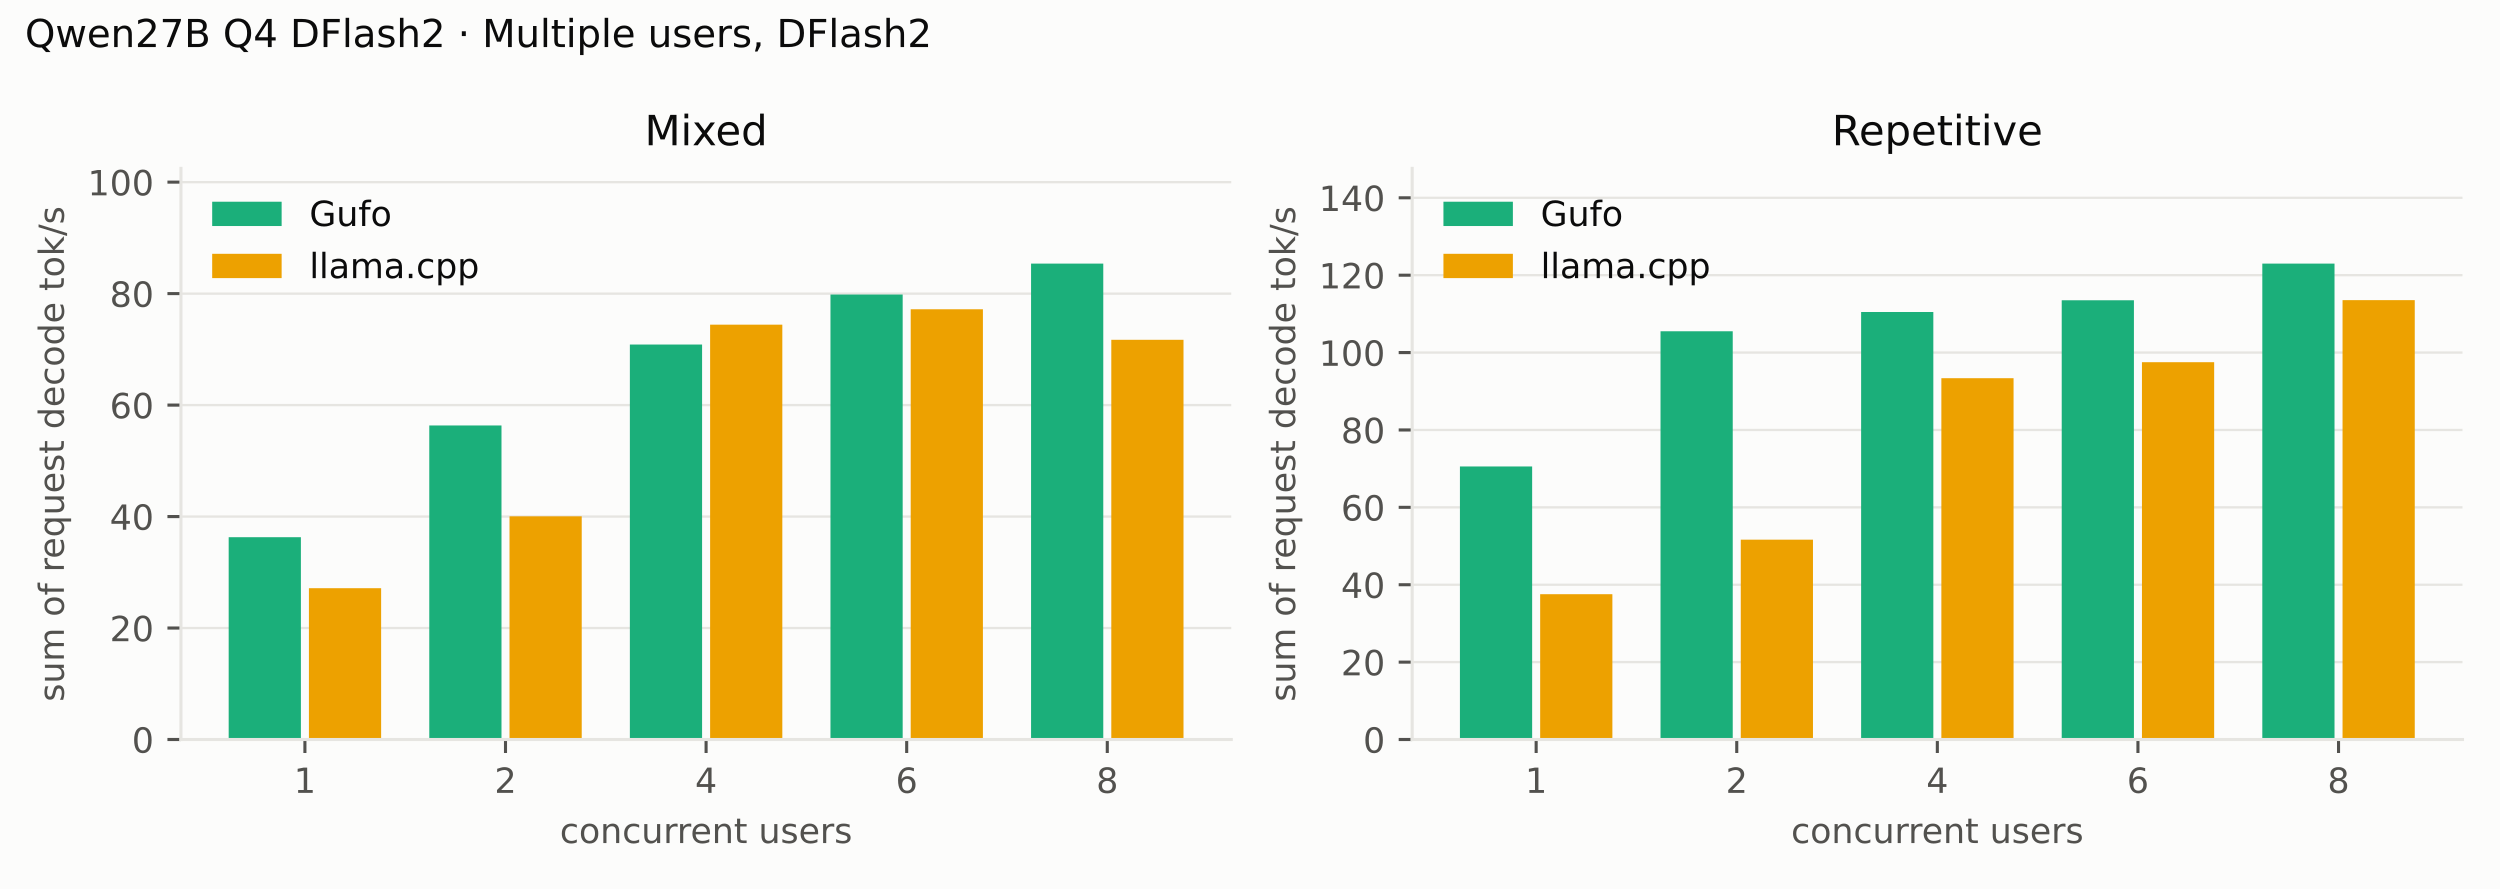
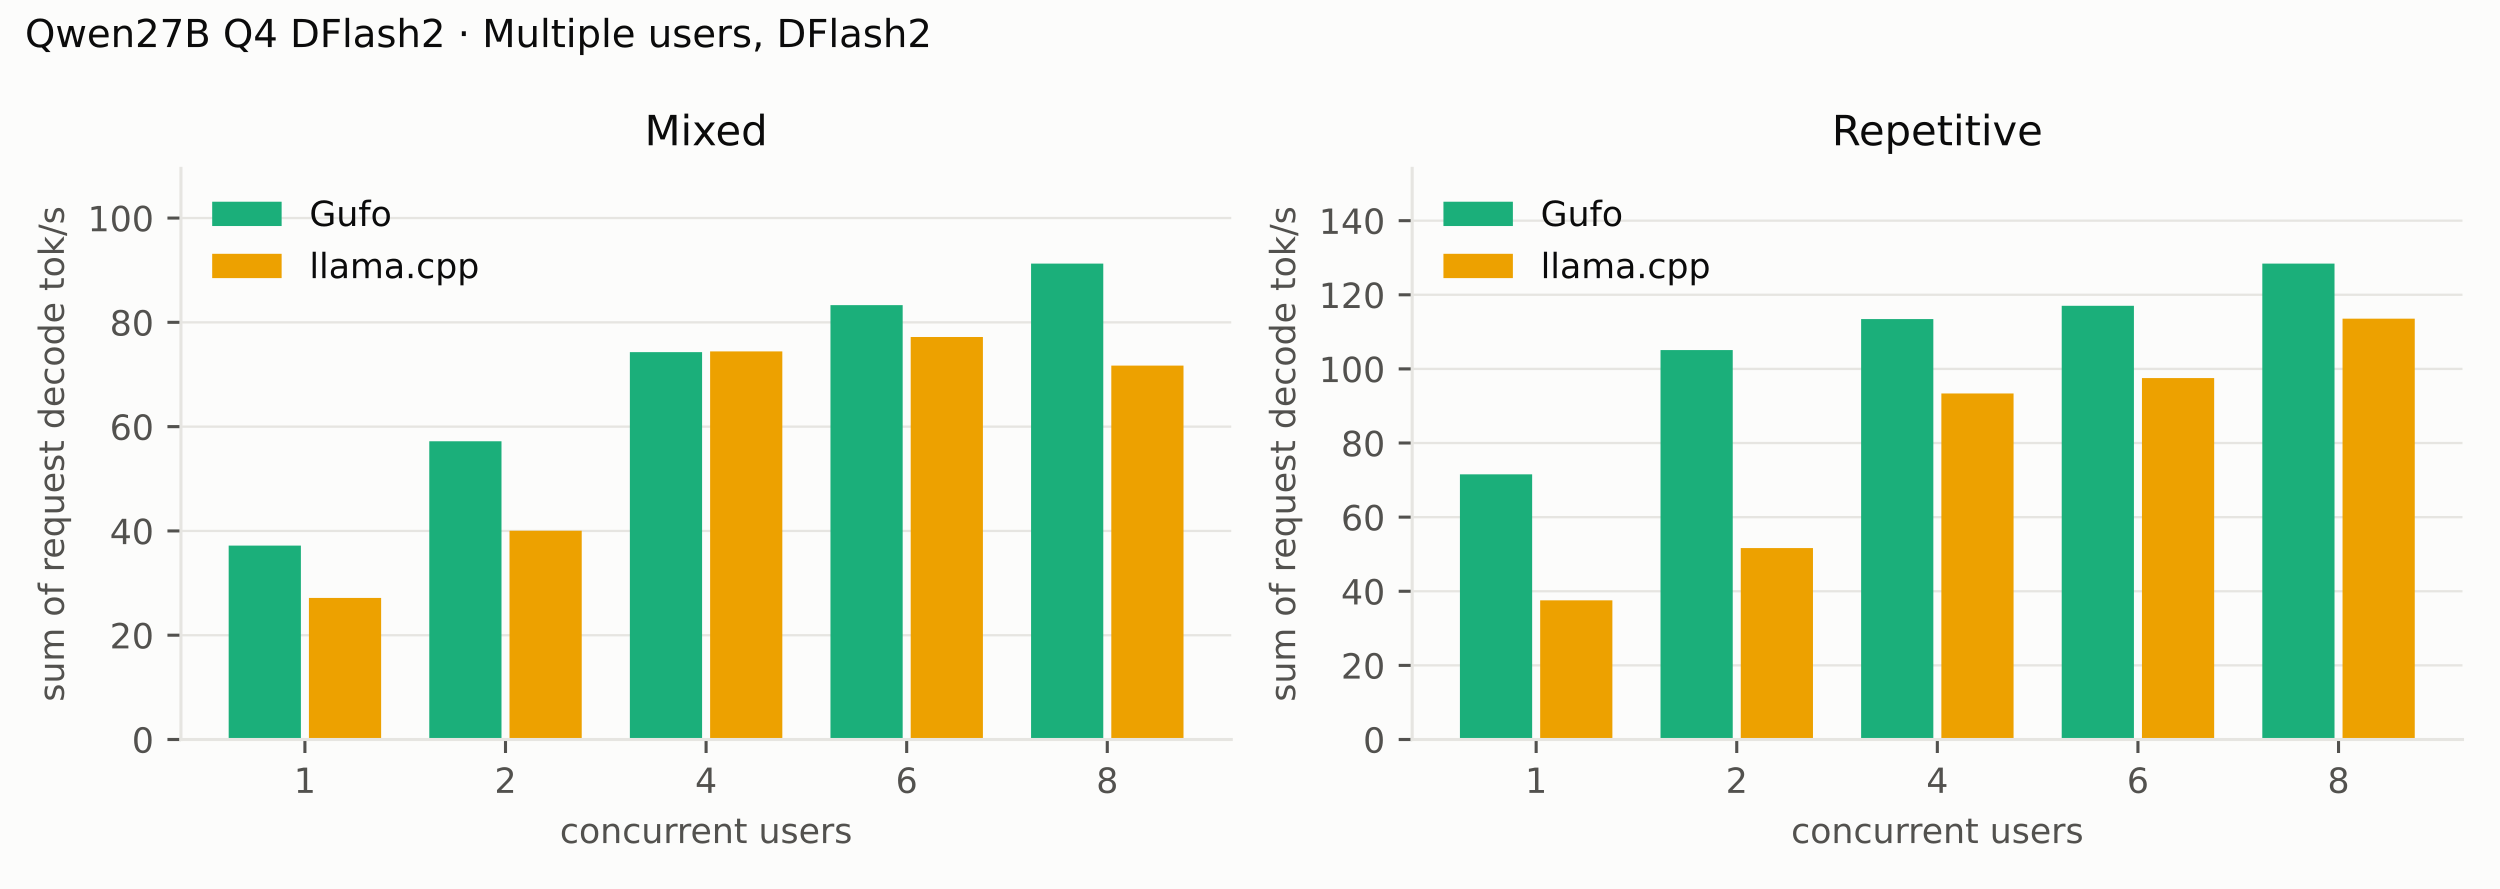
<svg xmlns="http://www.w3.org/2000/svg" xmlns:xlink="http://www.w3.org/1999/xlink" width="648pt" height="230.4pt" viewBox="0 0 648 230.4" version="1.1">
  <defs>
    <style type="text/css">*{stroke-linejoin: round; stroke-linecap: butt}</style>
  </defs>
  <g id="figure_1">
    <g id="patch_1">
      <path d="M 0 230.4 L 648 230.4 L 648 0 L 0 0 z " style="fill: #fcfcfb" />
    </g>
    <g id="axes_1">
      <g id="patch_2">
        <path d="M 46.899 191.68 L 319.14 191.68 L 319.14 43.647 L 46.899 43.647 z " style="fill: #fcfcfb" />
      </g>
      <g id="matplotlib.axis_1">
        <g id="xtick_1">
          <g id="line2d_1">
            <defs>
              <path id="m1ebf051f68" d="M 0 0 L 0 3.5 " style="stroke: #52514e; stroke-width: 0.8" />
            </defs>
            <g>
              <use xlink:href="#m1ebf051f68" x="79.032" y="191.68" style="fill: #52514e; stroke: #52514e; stroke-width: 0.8" />
            </g>
          </g>
          <g id="text_1">
            <text style="font-size: 9px; font-family: 'DejaVu Sans', 'Bitstream Vera Sans', 'Computer Modern Sans Serif', 'Lucida Grande', 'Verdana', 'Geneva', 'Lucid', 'Arial', 'Helvetica', 'Avant Garde', sans-serif; text-anchor: middle; fill: #52514e" x="79.032" y="205.518" transform="rotate(-0 79.03174 205.5179)">1</text>
          </g>
        </g>
        <g id="xtick_2">
          <g id="line2d_2">
            <g>
              <use xlink:href="#m1ebf051f68" x="131.026" y="191.68" style="fill: #52514e; stroke: #52514e; stroke-width: 0.8" />
            </g>
          </g>
          <g id="text_2">
            <text style="font-size: 9px; font-family: 'DejaVu Sans', 'Bitstream Vera Sans', 'Computer Modern Sans Serif', 'Lucida Grande', 'Verdana', 'Geneva', 'Lucid', 'Arial', 'Helvetica', 'Avant Garde', sans-serif; text-anchor: middle; fill: #52514e" x="131.026" y="205.518" transform="rotate(-0 131.0257 205.5179)">2</text>
          </g>
        </g>
        <g id="xtick_3">
          <g id="line2d_3">
            <g>
              <use xlink:href="#m1ebf051f68" x="183.02" y="191.68" style="fill: #52514e; stroke: #52514e; stroke-width: 0.8" />
            </g>
          </g>
          <g id="text_3">
            <text style="font-size: 9px; font-family: 'DejaVu Sans', 'Bitstream Vera Sans', 'Computer Modern Sans Serif', 'Lucida Grande', 'Verdana', 'Geneva', 'Lucid', 'Arial', 'Helvetica', 'Avant Garde', sans-serif; text-anchor: middle; fill: #52514e" x="183.02" y="205.518" transform="rotate(-0 183.0197 205.5179)">4</text>
          </g>
        </g>
        <g id="xtick_4">
          <g id="line2d_4">
            <g>
              <use xlink:href="#m1ebf051f68" x="235.014" y="191.68" style="fill: #52514e; stroke: #52514e; stroke-width: 0.8" />
            </g>
          </g>
          <g id="text_4">
            <text style="font-size: 9px; font-family: 'DejaVu Sans', 'Bitstream Vera Sans', 'Computer Modern Sans Serif', 'Lucida Grande', 'Verdana', 'Geneva', 'Lucid', 'Arial', 'Helvetica', 'Avant Garde', sans-serif; text-anchor: middle; fill: #52514e" x="235.014" y="205.518" transform="rotate(-0 235.0137 205.5179)">6</text>
          </g>
        </g>
        <g id="xtick_5">
          <g id="line2d_5">
            <g>
              <use xlink:href="#m1ebf051f68" x="287.008" y="191.68" style="fill: #52514e; stroke: #52514e; stroke-width: 0.8" />
            </g>
          </g>
          <g id="text_5">
            <text style="font-size: 9px; font-family: 'DejaVu Sans', 'Bitstream Vera Sans', 'Computer Modern Sans Serif', 'Lucida Grande', 'Verdana', 'Geneva', 'Lucid', 'Arial', 'Helvetica', 'Avant Garde', sans-serif; text-anchor: middle; fill: #52514e" x="287.008" y="205.518" transform="rotate(-0 287.0077 205.5179)">8</text>
          </g>
        </g>
        <g id="text_6">
          <text style="font-size: 9px; font-family: 'DejaVu Sans', 'Bitstream Vera Sans', 'Computer Modern Sans Serif', 'Lucida Grande', 'Verdana', 'Geneva', 'Lucid', 'Arial', 'Helvetica', 'Avant Garde', sans-serif; text-anchor: middle; fill: #52514e" x="183.02" y="218.518" transform="rotate(-0 183.0197 218.5179)">concurrent users</text>
        </g>
      </g>
      <g id="matplotlib.axis_2">
        <g id="ytick_1">
          <g id="line2d_6">
            <path d="M 46.899 191.68 L 319.14 191.68 " clip-path="url(#p1bdd1d52e2)" style="fill: none; stroke: #e6e5e1; stroke-width: 0.6; stroke-linecap: square" />
          </g>
          <g id="line2d_7">
            <defs>
              <path id="m680e5b1e24" d="M 0 0 L -3.5 0 " style="stroke: #52514e; stroke-width: 0.8" />
            </defs>
            <g>
              <use xlink:href="#m680e5b1e24" x="46.899" y="191.68" style="fill: #52514e; stroke: #52514e; stroke-width: 0.8" />
            </g>
          </g>
          <g id="text_7">
            <text style="font-size: 9px; font-family: 'DejaVu Sans', 'Bitstream Vera Sans', 'Computer Modern Sans Serif', 'Lucida Grande', 'Verdana', 'Geneva', 'Lucid', 'Arial', 'Helvetica', 'Avant Garde', sans-serif; text-anchor: end; fill: #52514e" x="39.899" y="195.099" transform="rotate(-0 39.89945 195.0989)">0</text>
          </g>
        </g>
        <g id="ytick_2">
          <g id="line2d_8">
-             <path d="M 46.899 162.787 L 319.14 162.787 " clip-path="url(#p1bdd1d52e2)" style="fill: none; stroke: #e6e5e1; stroke-width: 0.6; stroke-linecap: square" />
+             <path d="M 46.899 164.648 L 319.14 164.648 " clip-path="url(#p1bdd1d52e2)" style="fill: none; stroke: #e6e5e1; stroke-width: 0.6; stroke-linecap: square" />
          </g>
          <g id="line2d_9">
            <g>
-               <use xlink:href="#m680e5b1e24" x="46.899" y="162.787" style="fill: #52514e; stroke: #52514e; stroke-width: 0.8" />
+               <use xlink:href="#m680e5b1e24" x="46.899" y="164.648" style="fill: #52514e; stroke: #52514e; stroke-width: 0.8" />
            </g>
          </g>
          <g id="text_8">
-             <text style="font-size: 9px; font-family: 'DejaVu Sans', 'Bitstream Vera Sans', 'Computer Modern Sans Serif', 'Lucida Grande', 'Verdana', 'Geneva', 'Lucid', 'Arial', 'Helvetica', 'Avant Garde', sans-serif; text-anchor: end; fill: #52514e" x="39.899" y="166.205" transform="rotate(-0 39.89945 166.2055)">20</text>
+             <text style="font-size: 9px; font-family: 'DejaVu Sans', 'Bitstream Vera Sans', 'Computer Modern Sans Serif', 'Lucida Grande', 'Verdana', 'Geneva', 'Lucid', 'Arial', 'Helvetica', 'Avant Garde', sans-serif; text-anchor: end; fill: #52514e" x="39.899" y="168.067" transform="rotate(-0 39.89945 168.0669)">20</text>
          </g>
        </g>
        <g id="ytick_3">
          <g id="line2d_10">
-             <path d="M 46.899 133.893 L 319.14 133.893 " clip-path="url(#p1bdd1d52e2)" style="fill: none; stroke: #e6e5e1; stroke-width: 0.6; stroke-linecap: square" />
+             <path d="M 46.899 137.616 L 319.14 137.616 " clip-path="url(#p1bdd1d52e2)" style="fill: none; stroke: #e6e5e1; stroke-width: 0.6; stroke-linecap: square" />
          </g>
          <g id="line2d_11">
            <g>
-               <use xlink:href="#m680e5b1e24" x="46.899" y="133.893" style="fill: #52514e; stroke: #52514e; stroke-width: 0.8" />
+               <use xlink:href="#m680e5b1e24" x="46.899" y="137.616" style="fill: #52514e; stroke: #52514e; stroke-width: 0.8" />
            </g>
          </g>
          <g id="text_9">
-             <text style="font-size: 9px; font-family: 'DejaVu Sans', 'Bitstream Vera Sans', 'Computer Modern Sans Serif', 'Lucida Grande', 'Verdana', 'Geneva', 'Lucid', 'Arial', 'Helvetica', 'Avant Garde', sans-serif; text-anchor: end; fill: #52514e" x="39.899" y="137.312" transform="rotate(-0 39.89945 137.312)">40</text>
+             <text style="font-size: 9px; font-family: 'DejaVu Sans', 'Bitstream Vera Sans', 'Computer Modern Sans Serif', 'Lucida Grande', 'Verdana', 'Geneva', 'Lucid', 'Arial', 'Helvetica', 'Avant Garde', sans-serif; text-anchor: end; fill: #52514e" x="39.899" y="141.035" transform="rotate(-0 39.89945 141.0348)">40</text>
          </g>
        </g>
        <g id="ytick_4">
          <g id="line2d_12">
-             <path d="M 46.899 105 L 319.14 105 " clip-path="url(#p1bdd1d52e2)" style="fill: none; stroke: #e6e5e1; stroke-width: 0.6; stroke-linecap: square" />
+             <path d="M 46.899 110.584 L 319.14 110.584 " clip-path="url(#p1bdd1d52e2)" style="fill: none; stroke: #e6e5e1; stroke-width: 0.6; stroke-linecap: square" />
          </g>
          <g id="line2d_13">
            <g>
-               <use xlink:href="#m680e5b1e24" x="46.899" y="105" style="fill: #52514e; stroke: #52514e; stroke-width: 0.8" />
+               <use xlink:href="#m680e5b1e24" x="46.899" y="110.584" style="fill: #52514e; stroke: #52514e; stroke-width: 0.8" />
            </g>
          </g>
          <g id="text_10">
-             <text style="font-size: 9px; font-family: 'DejaVu Sans', 'Bitstream Vera Sans', 'Computer Modern Sans Serif', 'Lucida Grande', 'Verdana', 'Geneva', 'Lucid', 'Arial', 'Helvetica', 'Avant Garde', sans-serif; text-anchor: end; fill: #52514e" x="39.899" y="108.418" transform="rotate(-0 39.89945 108.4185)">60</text>
+             <text style="font-size: 9px; font-family: 'DejaVu Sans', 'Bitstream Vera Sans', 'Computer Modern Sans Serif', 'Lucida Grande', 'Verdana', 'Geneva', 'Lucid', 'Arial', 'Helvetica', 'Avant Garde', sans-serif; text-anchor: end; fill: #52514e" x="39.899" y="114.003" transform="rotate(-0 39.89945 114.0028)">60</text>
          </g>
        </g>
        <g id="ytick_5">
          <g id="line2d_14">
-             <path d="M 46.899 76.106 L 319.14 76.106 " clip-path="url(#p1bdd1d52e2)" style="fill: none; stroke: #e6e5e1; stroke-width: 0.6; stroke-linecap: square" />
+             <path d="M 46.899 83.552 L 319.14 83.552 " clip-path="url(#p1bdd1d52e2)" style="fill: none; stroke: #e6e5e1; stroke-width: 0.6; stroke-linecap: square" />
          </g>
          <g id="line2d_15">
            <g>
-               <use xlink:href="#m680e5b1e24" x="46.899" y="76.106" style="fill: #52514e; stroke: #52514e; stroke-width: 0.8" />
+               <use xlink:href="#m680e5b1e24" x="46.899" y="83.552" style="fill: #52514e; stroke: #52514e; stroke-width: 0.8" />
            </g>
          </g>
          <g id="text_11">
-             <text style="font-size: 9px; font-family: 'DejaVu Sans', 'Bitstream Vera Sans', 'Computer Modern Sans Serif', 'Lucida Grande', 'Verdana', 'Geneva', 'Lucid', 'Arial', 'Helvetica', 'Avant Garde', sans-serif; text-anchor: end; fill: #52514e" x="39.899" y="79.525" transform="rotate(-0 39.89945 79.52499)">80</text>
+             <text style="font-size: 9px; font-family: 'DejaVu Sans', 'Bitstream Vera Sans', 'Computer Modern Sans Serif', 'Lucida Grande', 'Verdana', 'Geneva', 'Lucid', 'Arial', 'Helvetica', 'Avant Garde', sans-serif; text-anchor: end; fill: #52514e" x="39.899" y="86.971" transform="rotate(-0 39.89945 86.97075)">80</text>
          </g>
        </g>
        <g id="ytick_6">
          <g id="line2d_16">
-             <path d="M 46.899 47.213 L 319.14 47.213 " clip-path="url(#p1bdd1d52e2)" style="fill: none; stroke: #e6e5e1; stroke-width: 0.6; stroke-linecap: square" />
+             <path d="M 46.899 56.52 L 319.14 56.52 " clip-path="url(#p1bdd1d52e2)" style="fill: none; stroke: #e6e5e1; stroke-width: 0.6; stroke-linecap: square" />
          </g>
          <g id="line2d_17">
            <g>
-               <use xlink:href="#m680e5b1e24" x="46.899" y="47.213" style="fill: #52514e; stroke: #52514e; stroke-width: 0.8" />
+               <use xlink:href="#m680e5b1e24" x="46.899" y="56.52" style="fill: #52514e; stroke: #52514e; stroke-width: 0.8" />
            </g>
          </g>
          <g id="text_12">
-             <text style="font-size: 9px; font-family: 'DejaVu Sans', 'Bitstream Vera Sans', 'Computer Modern Sans Serif', 'Lucida Grande', 'Verdana', 'Geneva', 'Lucid', 'Arial', 'Helvetica', 'Avant Garde', sans-serif; text-anchor: end; fill: #52514e" x="39.899" y="50.631" transform="rotate(-0 39.89945 50.6315)">100</text>
+             <text style="font-size: 9px; font-family: 'DejaVu Sans', 'Bitstream Vera Sans', 'Computer Modern Sans Serif', 'Lucida Grande', 'Verdana', 'Geneva', 'Lucid', 'Arial', 'Helvetica', 'Avant Garde', sans-serif; text-anchor: end; fill: #52514e" x="39.899" y="59.939" transform="rotate(-0 39.89945 59.9387)">100</text>
          </g>
        </g>
        <g id="text_13">
          <text style="font-size: 9px; font-family: 'DejaVu Sans', 'Bitstream Vera Sans', 'Computer Modern Sans Serif', 'Lucida Grande', 'Verdana', 'Geneva', 'Lucid', 'Arial', 'Helvetica', 'Avant Garde', sans-serif; text-anchor: middle; fill: #52514e" x="16.559" y="117.664" transform="rotate(-90 16.55859 117.6635)">sum of request decode tok/s</text>
        </g>
      </g>
      <g id="patch_3">
-         <path d="M 59.274 191.68 L 77.992 191.68 L 77.992 139.238 L 59.274 139.238 z " clip-path="url(#p1bdd1d52e2)" style="fill: #1baf7a" />
+         <path d="M 59.274 191.68 L 77.992 191.68 L 77.992 141.414 L 59.274 141.414 z " clip-path="url(#p1bdd1d52e2)" style="fill: #1baf7a" />
      </g>
      <g id="patch_4">
-         <path d="M 111.268 191.68 L 129.986 191.68 L 129.986 110.287 L 111.268 110.287 z " clip-path="url(#p1bdd1d52e2)" style="fill: #1baf7a" />
+         <path d="M 111.268 191.68 L 129.986 191.68 L 129.986 114.368 L 111.268 114.368 z " clip-path="url(#p1bdd1d52e2)" style="fill: #1baf7a" />
      </g>
      <g id="patch_5">
-         <path d="M 163.262 191.68 L 181.98 191.68 L 181.98 89.296 L 163.262 89.296 z " clip-path="url(#p1bdd1d52e2)" style="fill: #1baf7a" />
+         <path d="M 163.262 191.68 L 181.98 191.68 L 181.98 91.269 L 163.262 91.269 z " clip-path="url(#p1bdd1d52e2)" style="fill: #1baf7a" />
      </g>
      <g id="patch_6">
-         <path d="M 215.256 191.68 L 233.974 191.68 L 233.974 76.352 L 215.256 76.352 z " clip-path="url(#p1bdd1d52e2)" style="fill: #1baf7a" />
+         <path d="M 215.256 191.68 L 233.974 191.68 L 233.974 79.092 L 215.256 79.092 z " clip-path="url(#p1bdd1d52e2)" style="fill: #1baf7a" />
      </g>
      <g id="patch_7">
        <path d="M 267.25 191.68 L 285.968 191.68 L 285.968 68.319 L 267.25 68.319 z " clip-path="url(#p1bdd1d52e2)" style="fill: #1baf7a" />
      </g>
      <g id="patch_8">
-         <path d="M 80.072 191.68 L 98.789 191.68 L 98.789 152.457 L 80.072 152.457 z " clip-path="url(#p1bdd1d52e2)" style="fill: #eda100" />
+         <path d="M 80.072 191.68 L 98.789 191.68 L 98.789 154.984 L 80.072 154.984 z " clip-path="url(#p1bdd1d52e2)" style="fill: #eda100" />
      </g>
      <g id="patch_9">
-         <path d="M 132.066 191.68 L 150.783 191.68 L 150.783 133.835 L 132.066 133.835 z " clip-path="url(#p1bdd1d52e2)" style="fill: #eda100" />
+         <path d="M 132.066 191.68 L 150.783 191.68 L 150.783 137.562 L 132.066 137.562 z " clip-path="url(#p1bdd1d52e2)" style="fill: #eda100" />
      </g>
      <g id="patch_10">
-         <path d="M 184.06 191.68 L 202.777 191.68 L 202.777 84.153 L 184.06 84.153 z " clip-path="url(#p1bdd1d52e2)" style="fill: #eda100" />
+         <path d="M 184.06 191.68 L 202.777 191.68 L 202.777 91.08 L 184.06 91.08 z " clip-path="url(#p1bdd1d52e2)" style="fill: #eda100" />
      </g>
      <g id="patch_11">
-         <path d="M 236.054 191.68 L 254.771 191.68 L 254.771 80.166 L 236.054 80.166 z " clip-path="url(#p1bdd1d52e2)" style="fill: #eda100" />
+         <path d="M 236.054 191.68 L 254.771 191.68 L 254.771 87.35 L 236.054 87.35 z " clip-path="url(#p1bdd1d52e2)" style="fill: #eda100" />
      </g>
      <g id="patch_12">
-         <path d="M 288.048 191.68 L 306.765 191.68 L 306.765 88.082 L 288.048 88.082 z " clip-path="url(#p1bdd1d52e2)" style="fill: #eda100" />
+         <path d="M 288.048 191.68 L 306.765 191.68 L 306.765 94.757 L 288.048 94.757 z " clip-path="url(#p1bdd1d52e2)" style="fill: #eda100" />
      </g>
      <g id="patch_13">
        <path d="M 46.899 191.68 L 46.899 43.647 " style="fill: none; stroke: #e6e5e1; stroke-width: 0.8; stroke-linejoin: miter; stroke-linecap: square" />
      </g>
      <g id="patch_14">
        <path d="M 46.899 191.68 L 319.14 191.68 " style="fill: none; stroke: #e6e5e1; stroke-width: 0.8; stroke-linejoin: miter; stroke-linecap: square" />
      </g>
      <g id="text_14">
        <text style="font-size: 10.8px; font-family: 'DejaVu Sans', 'Bitstream Vera Sans', 'Computer Modern Sans Serif', 'Lucida Grande', 'Verdana', 'Geneva', 'Lucid', 'Arial', 'Helvetica', 'Avant Garde', sans-serif; text-anchor: middle; fill: #0b0b0b" x="183.02" y="37.647" transform="rotate(-0 183.0197 37.64709)">Mixed</text>
      </g>
      <g id="legend_1">
        <g id="patch_15">
          <path d="M 54.999 58.586 L 72.999 58.586 L 72.999 52.286 L 54.999 52.286 z " style="fill: #1baf7a" />
        </g>
        <g id="text_15">
          <text style="font-size: 9px; font-family: 'DejaVu Sans', 'Bitstream Vera Sans', 'Computer Modern Sans Serif', 'Lucida Grande', 'Verdana', 'Geneva', 'Lucid', 'Arial', 'Helvetica', 'Avant Garde', sans-serif; text-anchor: start; fill: #0b0b0b" x="80.199" y="58.586" transform="rotate(-0 80.19945 58.58569)">Gufo</text>
        </g>
        <g id="patch_16">
          <path d="M 54.999 72.086 L 72.999 72.086 L 72.999 65.786 L 54.999 65.786 z " style="fill: #eda100" />
        </g>
        <g id="text_16">
          <text style="font-size: 9px; font-family: 'DejaVu Sans', 'Bitstream Vera Sans', 'Computer Modern Sans Serif', 'Lucida Grande', 'Verdana', 'Geneva', 'Lucid', 'Arial', 'Helvetica', 'Avant Garde', sans-serif; text-anchor: start; fill: #0b0b0b" x="80.199" y="72.086" transform="rotate(-0 80.19945 72.08639)">llama.cpp</text>
        </g>
      </g>
    </g>
    <g id="axes_2">
      <g id="patch_17">
        <path d="M 366.039 191.68 L 638.28 191.68 L 638.28 43.647 L 366.039 43.647 z " style="fill: #fcfcfb" />
      </g>
      <g id="matplotlib.axis_3">
        <g id="xtick_6">
          <g id="line2d_18">
            <g>
              <use xlink:href="#m1ebf051f68" x="398.172" y="191.68" style="fill: #52514e; stroke: #52514e; stroke-width: 0.8" />
            </g>
          </g>
          <g id="text_17">
            <text style="font-size: 9px; font-family: 'DejaVu Sans', 'Bitstream Vera Sans', 'Computer Modern Sans Serif', 'Lucida Grande', 'Verdana', 'Geneva', 'Lucid', 'Arial', 'Helvetica', 'Avant Garde', sans-serif; text-anchor: middle; fill: #52514e" x="398.172" y="205.518" transform="rotate(-0 398.1717 205.5179)">1</text>
          </g>
        </g>
        <g id="xtick_7">
          <g id="line2d_19">
            <g>
              <use xlink:href="#m1ebf051f68" x="450.166" y="191.68" style="fill: #52514e; stroke: #52514e; stroke-width: 0.8" />
            </g>
          </g>
          <g id="text_18">
            <text style="font-size: 9px; font-family: 'DejaVu Sans', 'Bitstream Vera Sans', 'Computer Modern Sans Serif', 'Lucida Grande', 'Verdana', 'Geneva', 'Lucid', 'Arial', 'Helvetica', 'Avant Garde', sans-serif; text-anchor: middle; fill: #52514e" x="450.166" y="205.518" transform="rotate(-0 450.1657 205.5179)">2</text>
          </g>
        </g>
        <g id="xtick_8">
          <g id="line2d_20">
            <g>
              <use xlink:href="#m1ebf051f68" x="502.16" y="191.68" style="fill: #52514e; stroke: #52514e; stroke-width: 0.8" />
            </g>
          </g>
          <g id="text_19">
            <text style="font-size: 9px; font-family: 'DejaVu Sans', 'Bitstream Vera Sans', 'Computer Modern Sans Serif', 'Lucida Grande', 'Verdana', 'Geneva', 'Lucid', 'Arial', 'Helvetica', 'Avant Garde', sans-serif; text-anchor: middle; fill: #52514e" x="502.16" y="205.518" transform="rotate(-0 502.1597 205.5179)">4</text>
          </g>
        </g>
        <g id="xtick_9">
          <g id="line2d_21">
            <g>
              <use xlink:href="#m1ebf051f68" x="554.154" y="191.68" style="fill: #52514e; stroke: #52514e; stroke-width: 0.8" />
            </g>
          </g>
          <g id="text_20">
            <text style="font-size: 9px; font-family: 'DejaVu Sans', 'Bitstream Vera Sans', 'Computer Modern Sans Serif', 'Lucida Grande', 'Verdana', 'Geneva', 'Lucid', 'Arial', 'Helvetica', 'Avant Garde', sans-serif; text-anchor: middle; fill: #52514e" x="554.154" y="205.518" transform="rotate(-0 554.1537 205.5179)">6</text>
          </g>
        </g>
        <g id="xtick_10">
          <g id="line2d_22">
            <g>
              <use xlink:href="#m1ebf051f68" x="606.148" y="191.68" style="fill: #52514e; stroke: #52514e; stroke-width: 0.8" />
            </g>
          </g>
          <g id="text_21">
            <text style="font-size: 9px; font-family: 'DejaVu Sans', 'Bitstream Vera Sans', 'Computer Modern Sans Serif', 'Lucida Grande', 'Verdana', 'Geneva', 'Lucid', 'Arial', 'Helvetica', 'Avant Garde', sans-serif; text-anchor: middle; fill: #52514e" x="606.148" y="205.518" transform="rotate(-0 606.1477 205.5179)">8</text>
          </g>
        </g>
        <g id="text_22">
          <text style="font-size: 9px; font-family: 'DejaVu Sans', 'Bitstream Vera Sans', 'Computer Modern Sans Serif', 'Lucida Grande', 'Verdana', 'Geneva', 'Lucid', 'Arial', 'Helvetica', 'Avant Garde', sans-serif; text-anchor: middle; fill: #52514e" x="502.16" y="218.518" transform="rotate(-0 502.1597 218.5179)">concurrent users</text>
        </g>
      </g>
      <g id="matplotlib.axis_4">
        <g id="ytick_7">
          <g id="line2d_23">
            <path d="M 366.039 191.68 L 638.28 191.68 " clip-path="url(#pbed3e39741)" style="fill: none; stroke: #e6e5e1; stroke-width: 0.6; stroke-linecap: square" />
          </g>
          <g id="line2d_24">
            <g>
              <use xlink:href="#m680e5b1e24" x="366.039" y="191.68" style="fill: #52514e; stroke: #52514e; stroke-width: 0.8" />
            </g>
          </g>
          <g id="text_23">
            <text style="font-size: 9px; font-family: 'DejaVu Sans', 'Bitstream Vera Sans', 'Computer Modern Sans Serif', 'Lucida Grande', 'Verdana', 'Geneva', 'Lucid', 'Arial', 'Helvetica', 'Avant Garde', sans-serif; text-anchor: end; fill: #52514e" x="359.039" y="195.099" transform="rotate(-0 359.0395 195.0989)">0</text>
          </g>
        </g>
        <g id="ytick_8">
          <g id="line2d_25">
-             <path d="M 366.039 171.621 L 638.28 171.621 " clip-path="url(#pbed3e39741)" style="fill: none; stroke: #e6e5e1; stroke-width: 0.6; stroke-linecap: square" />
+             <path d="M 366.039 172.468 L 638.28 172.468 " clip-path="url(#pbed3e39741)" style="fill: none; stroke: #e6e5e1; stroke-width: 0.6; stroke-linecap: square" />
          </g>
          <g id="line2d_26">
            <g>
-               <use xlink:href="#m680e5b1e24" x="366.039" y="171.621" style="fill: #52514e; stroke: #52514e; stroke-width: 0.8" />
+               <use xlink:href="#m680e5b1e24" x="366.039" y="172.468" style="fill: #52514e; stroke: #52514e; stroke-width: 0.8" />
            </g>
          </g>
          <g id="text_24">
-             <text style="font-size: 9px; font-family: 'DejaVu Sans', 'Bitstream Vera Sans', 'Computer Modern Sans Serif', 'Lucida Grande', 'Verdana', 'Geneva', 'Lucid', 'Arial', 'Helvetica', 'Avant Garde', sans-serif; text-anchor: end; fill: #52514e" x="359.039" y="175.04" transform="rotate(-0 359.0395 175.0403)">20</text>
+             <text style="font-size: 9px; font-family: 'DejaVu Sans', 'Bitstream Vera Sans', 'Computer Modern Sans Serif', 'Lucida Grande', 'Verdana', 'Geneva', 'Lucid', 'Arial', 'Helvetica', 'Avant Garde', sans-serif; text-anchor: end; fill: #52514e" x="359.039" y="175.887" transform="rotate(-0 359.0395 175.8869)">20</text>
          </g>
        </g>
        <g id="ytick_9">
          <g id="line2d_27">
-             <path d="M 366.039 151.563 L 638.28 151.563 " clip-path="url(#pbed3e39741)" style="fill: none; stroke: #e6e5e1; stroke-width: 0.6; stroke-linecap: square" />
+             <path d="M 366.039 153.256 L 638.28 153.256 " clip-path="url(#pbed3e39741)" style="fill: none; stroke: #e6e5e1; stroke-width: 0.6; stroke-linecap: square" />
          </g>
          <g id="line2d_28">
            <g>
-               <use xlink:href="#m680e5b1e24" x="366.039" y="151.563" style="fill: #52514e; stroke: #52514e; stroke-width: 0.8" />
+               <use xlink:href="#m680e5b1e24" x="366.039" y="153.256" style="fill: #52514e; stroke: #52514e; stroke-width: 0.8" />
            </g>
          </g>
          <g id="text_25">
-             <text style="font-size: 9px; font-family: 'DejaVu Sans', 'Bitstream Vera Sans', 'Computer Modern Sans Serif', 'Lucida Grande', 'Verdana', 'Geneva', 'Lucid', 'Arial', 'Helvetica', 'Avant Garde', sans-serif; text-anchor: end; fill: #52514e" x="359.039" y="154.982" transform="rotate(-0 359.0395 154.9816)">40</text>
+             <text style="font-size: 9px; font-family: 'DejaVu Sans', 'Bitstream Vera Sans', 'Computer Modern Sans Serif', 'Lucida Grande', 'Verdana', 'Geneva', 'Lucid', 'Arial', 'Helvetica', 'Avant Garde', sans-serif; text-anchor: end; fill: #52514e" x="359.039" y="156.675" transform="rotate(-0 359.0395 156.6748)">40</text>
          </g>
        </g>
        <g id="ytick_10">
          <g id="line2d_29">
-             <path d="M 366.039 131.504 L 638.28 131.504 " clip-path="url(#pbed3e39741)" style="fill: none; stroke: #e6e5e1; stroke-width: 0.6; stroke-linecap: square" />
+             <path d="M 366.039 134.044 L 638.28 134.044 " clip-path="url(#pbed3e39741)" style="fill: none; stroke: #e6e5e1; stroke-width: 0.6; stroke-linecap: square" />
          </g>
          <g id="line2d_30">
            <g>
-               <use xlink:href="#m680e5b1e24" x="366.039" y="131.504" style="fill: #52514e; stroke: #52514e; stroke-width: 0.8" />
+               <use xlink:href="#m680e5b1e24" x="366.039" y="134.044" style="fill: #52514e; stroke: #52514e; stroke-width: 0.8" />
            </g>
          </g>
          <g id="text_26">
-             <text style="font-size: 9px; font-family: 'DejaVu Sans', 'Bitstream Vera Sans', 'Computer Modern Sans Serif', 'Lucida Grande', 'Verdana', 'Geneva', 'Lucid', 'Arial', 'Helvetica', 'Avant Garde', sans-serif; text-anchor: end; fill: #52514e" x="359.039" y="134.923" transform="rotate(-0 359.0395 134.923)">60</text>
+             <text style="font-size: 9px; font-family: 'DejaVu Sans', 'Bitstream Vera Sans', 'Computer Modern Sans Serif', 'Lucida Grande', 'Verdana', 'Geneva', 'Lucid', 'Arial', 'Helvetica', 'Avant Garde', sans-serif; text-anchor: end; fill: #52514e" x="359.039" y="137.463" transform="rotate(-0 359.0395 137.4627)">60</text>
          </g>
        </g>
        <g id="ytick_11">
          <g id="line2d_31">
-             <path d="M 366.039 111.445 L 638.28 111.445 " clip-path="url(#pbed3e39741)" style="fill: none; stroke: #e6e5e1; stroke-width: 0.6; stroke-linecap: square" />
+             <path d="M 366.039 114.832 L 638.28 114.832 " clip-path="url(#pbed3e39741)" style="fill: none; stroke: #e6e5e1; stroke-width: 0.6; stroke-linecap: square" />
          </g>
          <g id="line2d_32">
            <g>
-               <use xlink:href="#m680e5b1e24" x="366.039" y="111.445" style="fill: #52514e; stroke: #52514e; stroke-width: 0.8" />
+               <use xlink:href="#m680e5b1e24" x="366.039" y="114.832" style="fill: #52514e; stroke: #52514e; stroke-width: 0.8" />
            </g>
          </g>
          <g id="text_27">
-             <text style="font-size: 9px; font-family: 'DejaVu Sans', 'Bitstream Vera Sans', 'Computer Modern Sans Serif', 'Lucida Grande', 'Verdana', 'Geneva', 'Lucid', 'Arial', 'Helvetica', 'Avant Garde', sans-serif; text-anchor: end; fill: #52514e" x="359.039" y="114.864" transform="rotate(-0 359.0395 114.8643)">80</text>
+             <text style="font-size: 9px; font-family: 'DejaVu Sans', 'Bitstream Vera Sans', 'Computer Modern Sans Serif', 'Lucida Grande', 'Verdana', 'Geneva', 'Lucid', 'Arial', 'Helvetica', 'Avant Garde', sans-serif; text-anchor: end; fill: #52514e" x="359.039" y="118.251" transform="rotate(-0 359.0395 118.2506)">80</text>
          </g>
        </g>
        <g id="ytick_12">
          <g id="line2d_33">
-             <path d="M 366.039 91.387 L 638.28 91.387 " clip-path="url(#pbed3e39741)" style="fill: none; stroke: #e6e5e1; stroke-width: 0.6; stroke-linecap: square" />
+             <path d="M 366.039 95.62 L 638.28 95.62 " clip-path="url(#pbed3e39741)" style="fill: none; stroke: #e6e5e1; stroke-width: 0.6; stroke-linecap: square" />
          </g>
          <g id="line2d_34">
            <g>
-               <use xlink:href="#m680e5b1e24" x="366.039" y="91.387" style="fill: #52514e; stroke: #52514e; stroke-width: 0.8" />
+               <use xlink:href="#m680e5b1e24" x="366.039" y="95.62" style="fill: #52514e; stroke: #52514e; stroke-width: 0.8" />
            </g>
          </g>
          <g id="text_28">
-             <text style="font-size: 9px; font-family: 'DejaVu Sans', 'Bitstream Vera Sans', 'Computer Modern Sans Serif', 'Lucida Grande', 'Verdana', 'Geneva', 'Lucid', 'Arial', 'Helvetica', 'Avant Garde', sans-serif; text-anchor: end; fill: #52514e" x="359.039" y="94.806" transform="rotate(-0 359.0395 94.80565)">100</text>
+             <text style="font-size: 9px; font-family: 'DejaVu Sans', 'Bitstream Vera Sans', 'Computer Modern Sans Serif', 'Lucida Grande', 'Verdana', 'Geneva', 'Lucid', 'Arial', 'Helvetica', 'Avant Garde', sans-serif; text-anchor: end; fill: #52514e" x="359.039" y="99.039" transform="rotate(-0 359.0395 99.03855)">100</text>
          </g>
        </g>
        <g id="ytick_13">
          <g id="line2d_35">
-             <path d="M 366.039 71.328 L 638.28 71.328 " clip-path="url(#pbed3e39741)" style="fill: none; stroke: #e6e5e1; stroke-width: 0.6; stroke-linecap: square" />
+             <path d="M 366.039 76.408 L 638.28 76.408 " clip-path="url(#pbed3e39741)" style="fill: none; stroke: #e6e5e1; stroke-width: 0.6; stroke-linecap: square" />
          </g>
          <g id="line2d_36">
            <g>
-               <use xlink:href="#m680e5b1e24" x="366.039" y="71.328" style="fill: #52514e; stroke: #52514e; stroke-width: 0.8" />
+               <use xlink:href="#m680e5b1e24" x="366.039" y="76.408" style="fill: #52514e; stroke: #52514e; stroke-width: 0.8" />
            </g>
          </g>
          <g id="text_29">
-             <text style="font-size: 9px; font-family: 'DejaVu Sans', 'Bitstream Vera Sans', 'Computer Modern Sans Serif', 'Lucida Grande', 'Verdana', 'Geneva', 'Lucid', 'Arial', 'Helvetica', 'Avant Garde', sans-serif; text-anchor: end; fill: #52514e" x="359.039" y="74.747" transform="rotate(-0 359.0395 74.74699)">120</text>
+             <text style="font-size: 9px; font-family: 'DejaVu Sans', 'Bitstream Vera Sans', 'Computer Modern Sans Serif', 'Lucida Grande', 'Verdana', 'Geneva', 'Lucid', 'Arial', 'Helvetica', 'Avant Garde', sans-serif; text-anchor: end; fill: #52514e" x="359.039" y="79.826" transform="rotate(-0 359.0395 79.82648)">120</text>
          </g>
        </g>
        <g id="ytick_14">
          <g id="line2d_37">
-             <path d="M 366.039 51.269 L 638.28 51.269 " clip-path="url(#pbed3e39741)" style="fill: none; stroke: #e6e5e1; stroke-width: 0.6; stroke-linecap: square" />
+             <path d="M 366.039 57.195 L 638.28 57.195 " clip-path="url(#pbed3e39741)" style="fill: none; stroke: #e6e5e1; stroke-width: 0.6; stroke-linecap: square" />
          </g>
          <g id="line2d_38">
            <g>
-               <use xlink:href="#m680e5b1e24" x="366.039" y="51.269" style="fill: #52514e; stroke: #52514e; stroke-width: 0.8" />
+               <use xlink:href="#m680e5b1e24" x="366.039" y="57.195" style="fill: #52514e; stroke: #52514e; stroke-width: 0.8" />
            </g>
          </g>
          <g id="text_30">
-             <text style="font-size: 9px; font-family: 'DejaVu Sans', 'Bitstream Vera Sans', 'Computer Modern Sans Serif', 'Lucida Grande', 'Verdana', 'Geneva', 'Lucid', 'Arial', 'Helvetica', 'Avant Garde', sans-serif; text-anchor: end; fill: #52514e" x="359.039" y="54.688" transform="rotate(-0 359.0395 54.68833)">140</text>
+             <text style="font-size: 9px; font-family: 'DejaVu Sans', 'Bitstream Vera Sans', 'Computer Modern Sans Serif', 'Lucida Grande', 'Verdana', 'Geneva', 'Lucid', 'Arial', 'Helvetica', 'Avant Garde', sans-serif; text-anchor: end; fill: #52514e" x="359.039" y="60.614" transform="rotate(-0 359.0395 60.6144)">140</text>
          </g>
        </g>
        <g id="text_31">
          <text style="font-size: 9px; font-family: 'DejaVu Sans', 'Bitstream Vera Sans', 'Computer Modern Sans Serif', 'Lucida Grande', 'Verdana', 'Geneva', 'Lucid', 'Arial', 'Helvetica', 'Avant Garde', sans-serif; text-anchor: middle; fill: #52514e" x="335.699" y="117.664" transform="rotate(-90 335.6986 117.6635)">sum of request decode tok/s</text>
        </g>
      </g>
      <g id="patch_18">
-         <path d="M 378.414 191.68 L 397.132 191.68 L 397.132 120.913 L 378.414 120.913 z " clip-path="url(#pbed3e39741)" style="fill: #1baf7a" />
+         <path d="M 378.414 191.68 L 397.132 191.68 L 397.132 122.949 L 378.414 122.949 z " clip-path="url(#pbed3e39741)" style="fill: #1baf7a" />
      </g>
      <g id="patch_19">
-         <path d="M 430.408 191.68 L 449.126 191.68 L 449.126 85.861 L 430.408 85.861 z " clip-path="url(#pbed3e39741)" style="fill: #1baf7a" />
+         <path d="M 430.408 191.68 L 449.126 191.68 L 449.126 90.74 L 430.408 90.74 z " clip-path="url(#pbed3e39741)" style="fill: #1baf7a" />
      </g>
      <g id="patch_20">
-         <path d="M 482.402 191.68 L 501.12 191.68 L 501.12 80.866 L 482.402 80.866 z " clip-path="url(#pbed3e39741)" style="fill: #1baf7a" />
+         <path d="M 482.402 191.68 L 501.12 191.68 L 501.12 82.699 L 482.402 82.699 z " clip-path="url(#pbed3e39741)" style="fill: #1baf7a" />
      </g>
      <g id="patch_21">
-         <path d="M 534.396 191.68 L 553.114 191.68 L 553.114 77.827 L 534.396 77.827 z " clip-path="url(#pbed3e39741)" style="fill: #1baf7a" />
+         <path d="M 534.396 191.68 L 553.114 191.68 L 553.114 79.261 L 534.396 79.261 z " clip-path="url(#pbed3e39741)" style="fill: #1baf7a" />
      </g>
      <g id="patch_22">
        <path d="M 586.39 191.68 L 605.108 191.68 L 605.108 68.319 L 586.39 68.319 z " clip-path="url(#pbed3e39741)" style="fill: #1baf7a" />
      </g>
      <g id="patch_23">
-         <path d="M 399.212 191.68 L 417.929 191.68 L 417.929 154.01 L 399.212 154.01 z " clip-path="url(#pbed3e39741)" style="fill: #eda100" />
+         <path d="M 399.212 191.68 L 417.929 191.68 L 417.929 155.6 L 399.212 155.6 z " clip-path="url(#pbed3e39741)" style="fill: #eda100" />
      </g>
      <g id="patch_24">
-         <path d="M 451.206 191.68 L 469.923 191.68 L 469.923 139.879 L 451.206 139.879 z " clip-path="url(#pbed3e39741)" style="fill: #eda100" />
+         <path d="M 451.206 191.68 L 469.923 191.68 L 469.923 142.065 L 451.206 142.065 z " clip-path="url(#pbed3e39741)" style="fill: #eda100" />
      </g>
      <g id="patch_25">
-         <path d="M 503.2 191.68 L 521.917 191.68 L 521.917 98.026 L 503.2 98.026 z " clip-path="url(#pbed3e39741)" style="fill: #eda100" />
+         <path d="M 503.2 191.68 L 521.917 191.68 L 521.917 101.979 L 503.2 101.979 z " clip-path="url(#pbed3e39741)" style="fill: #eda100" />
      </g>
      <g id="patch_26">
-         <path d="M 555.194 191.68 L 573.911 191.68 L 573.911 93.874 L 555.194 93.874 z " clip-path="url(#pbed3e39741)" style="fill: #eda100" />
+         <path d="M 555.194 191.68 L 573.911 191.68 L 573.911 98.002 L 555.194 98.002 z " clip-path="url(#pbed3e39741)" style="fill: #eda100" />
      </g>
      <g id="patch_27">
-         <path d="M 607.188 191.68 L 625.905 191.68 L 625.905 77.787 L 607.188 77.787 z " clip-path="url(#pbed3e39741)" style="fill: #eda100" />
+         <path d="M 607.188 191.68 L 625.905 191.68 L 625.905 82.594 L 607.188 82.594 z " clip-path="url(#pbed3e39741)" style="fill: #eda100" />
      </g>
      <g id="patch_28">
        <path d="M 366.039 191.68 L 366.039 43.647 " style="fill: none; stroke: #e6e5e1; stroke-width: 0.8; stroke-linejoin: miter; stroke-linecap: square" />
      </g>
      <g id="patch_29">
        <path d="M 366.039 191.68 L 638.28 191.68 " style="fill: none; stroke: #e6e5e1; stroke-width: 0.8; stroke-linejoin: miter; stroke-linecap: square" />
      </g>
      <g id="text_32">
        <text style="font-size: 10.8px; font-family: 'DejaVu Sans', 'Bitstream Vera Sans', 'Computer Modern Sans Serif', 'Lucida Grande', 'Verdana', 'Geneva', 'Lucid', 'Arial', 'Helvetica', 'Avant Garde', sans-serif; text-anchor: middle; fill: #0b0b0b" x="502.16" y="37.647" transform="rotate(-0 502.1597 37.64709)">Repetitive</text>
      </g>
      <g id="legend_2">
        <g id="patch_30">
          <path d="M 374.139 58.586 L 392.139 58.586 L 392.139 52.286 L 374.139 52.286 z " style="fill: #1baf7a" />
        </g>
        <g id="text_33">
          <text style="font-size: 9px; font-family: 'DejaVu Sans', 'Bitstream Vera Sans', 'Computer Modern Sans Serif', 'Lucida Grande', 'Verdana', 'Geneva', 'Lucid', 'Arial', 'Helvetica', 'Avant Garde', sans-serif; text-anchor: start; fill: #0b0b0b" x="399.339" y="58.586" transform="rotate(-0 399.3395 58.58569)">Gufo</text>
        </g>
        <g id="patch_31">
          <path d="M 374.139 72.086 L 392.139 72.086 L 392.139 65.786 L 374.139 65.786 z " style="fill: #eda100" />
        </g>
        <g id="text_34">
          <text style="font-size: 9px; font-family: 'DejaVu Sans', 'Bitstream Vera Sans', 'Computer Modern Sans Serif', 'Lucida Grande', 'Verdana', 'Geneva', 'Lucid', 'Arial', 'Helvetica', 'Avant Garde', sans-serif; text-anchor: start; fill: #0b0b0b" x="399.339" y="72.086" transform="rotate(-0 399.3395 72.08639)">llama.cpp</text>
        </g>
      </g>
    </g>
    <g id="text_35">
      <text style="font-size: 10px; font-family: 'DejaVu Sans', 'Bitstream Vera Sans', 'Computer Modern Sans Serif', 'Lucida Grande', 'Verdana', 'Geneva', 'Lucid', 'Arial', 'Helvetica', 'Avant Garde', sans-serif; text-anchor: start; fill: #0b0b0b" x="6.48" y="12.206" transform="rotate(-0 6.48 12.20644)">Qwen27B Q4 DFlash2 · Multiple users, DFlash2</text>
    </g>
  </g>
  <defs>
    <clipPath id="p1bdd1d52e2">
      <rect x="46.899" y="43.647" width="272.241" height="148.033" />
    </clipPath>
    <clipPath id="pbed3e39741">
      <rect x="366.039" y="43.647" width="272.241" height="148.033" />
    </clipPath>
  </defs>
</svg>
